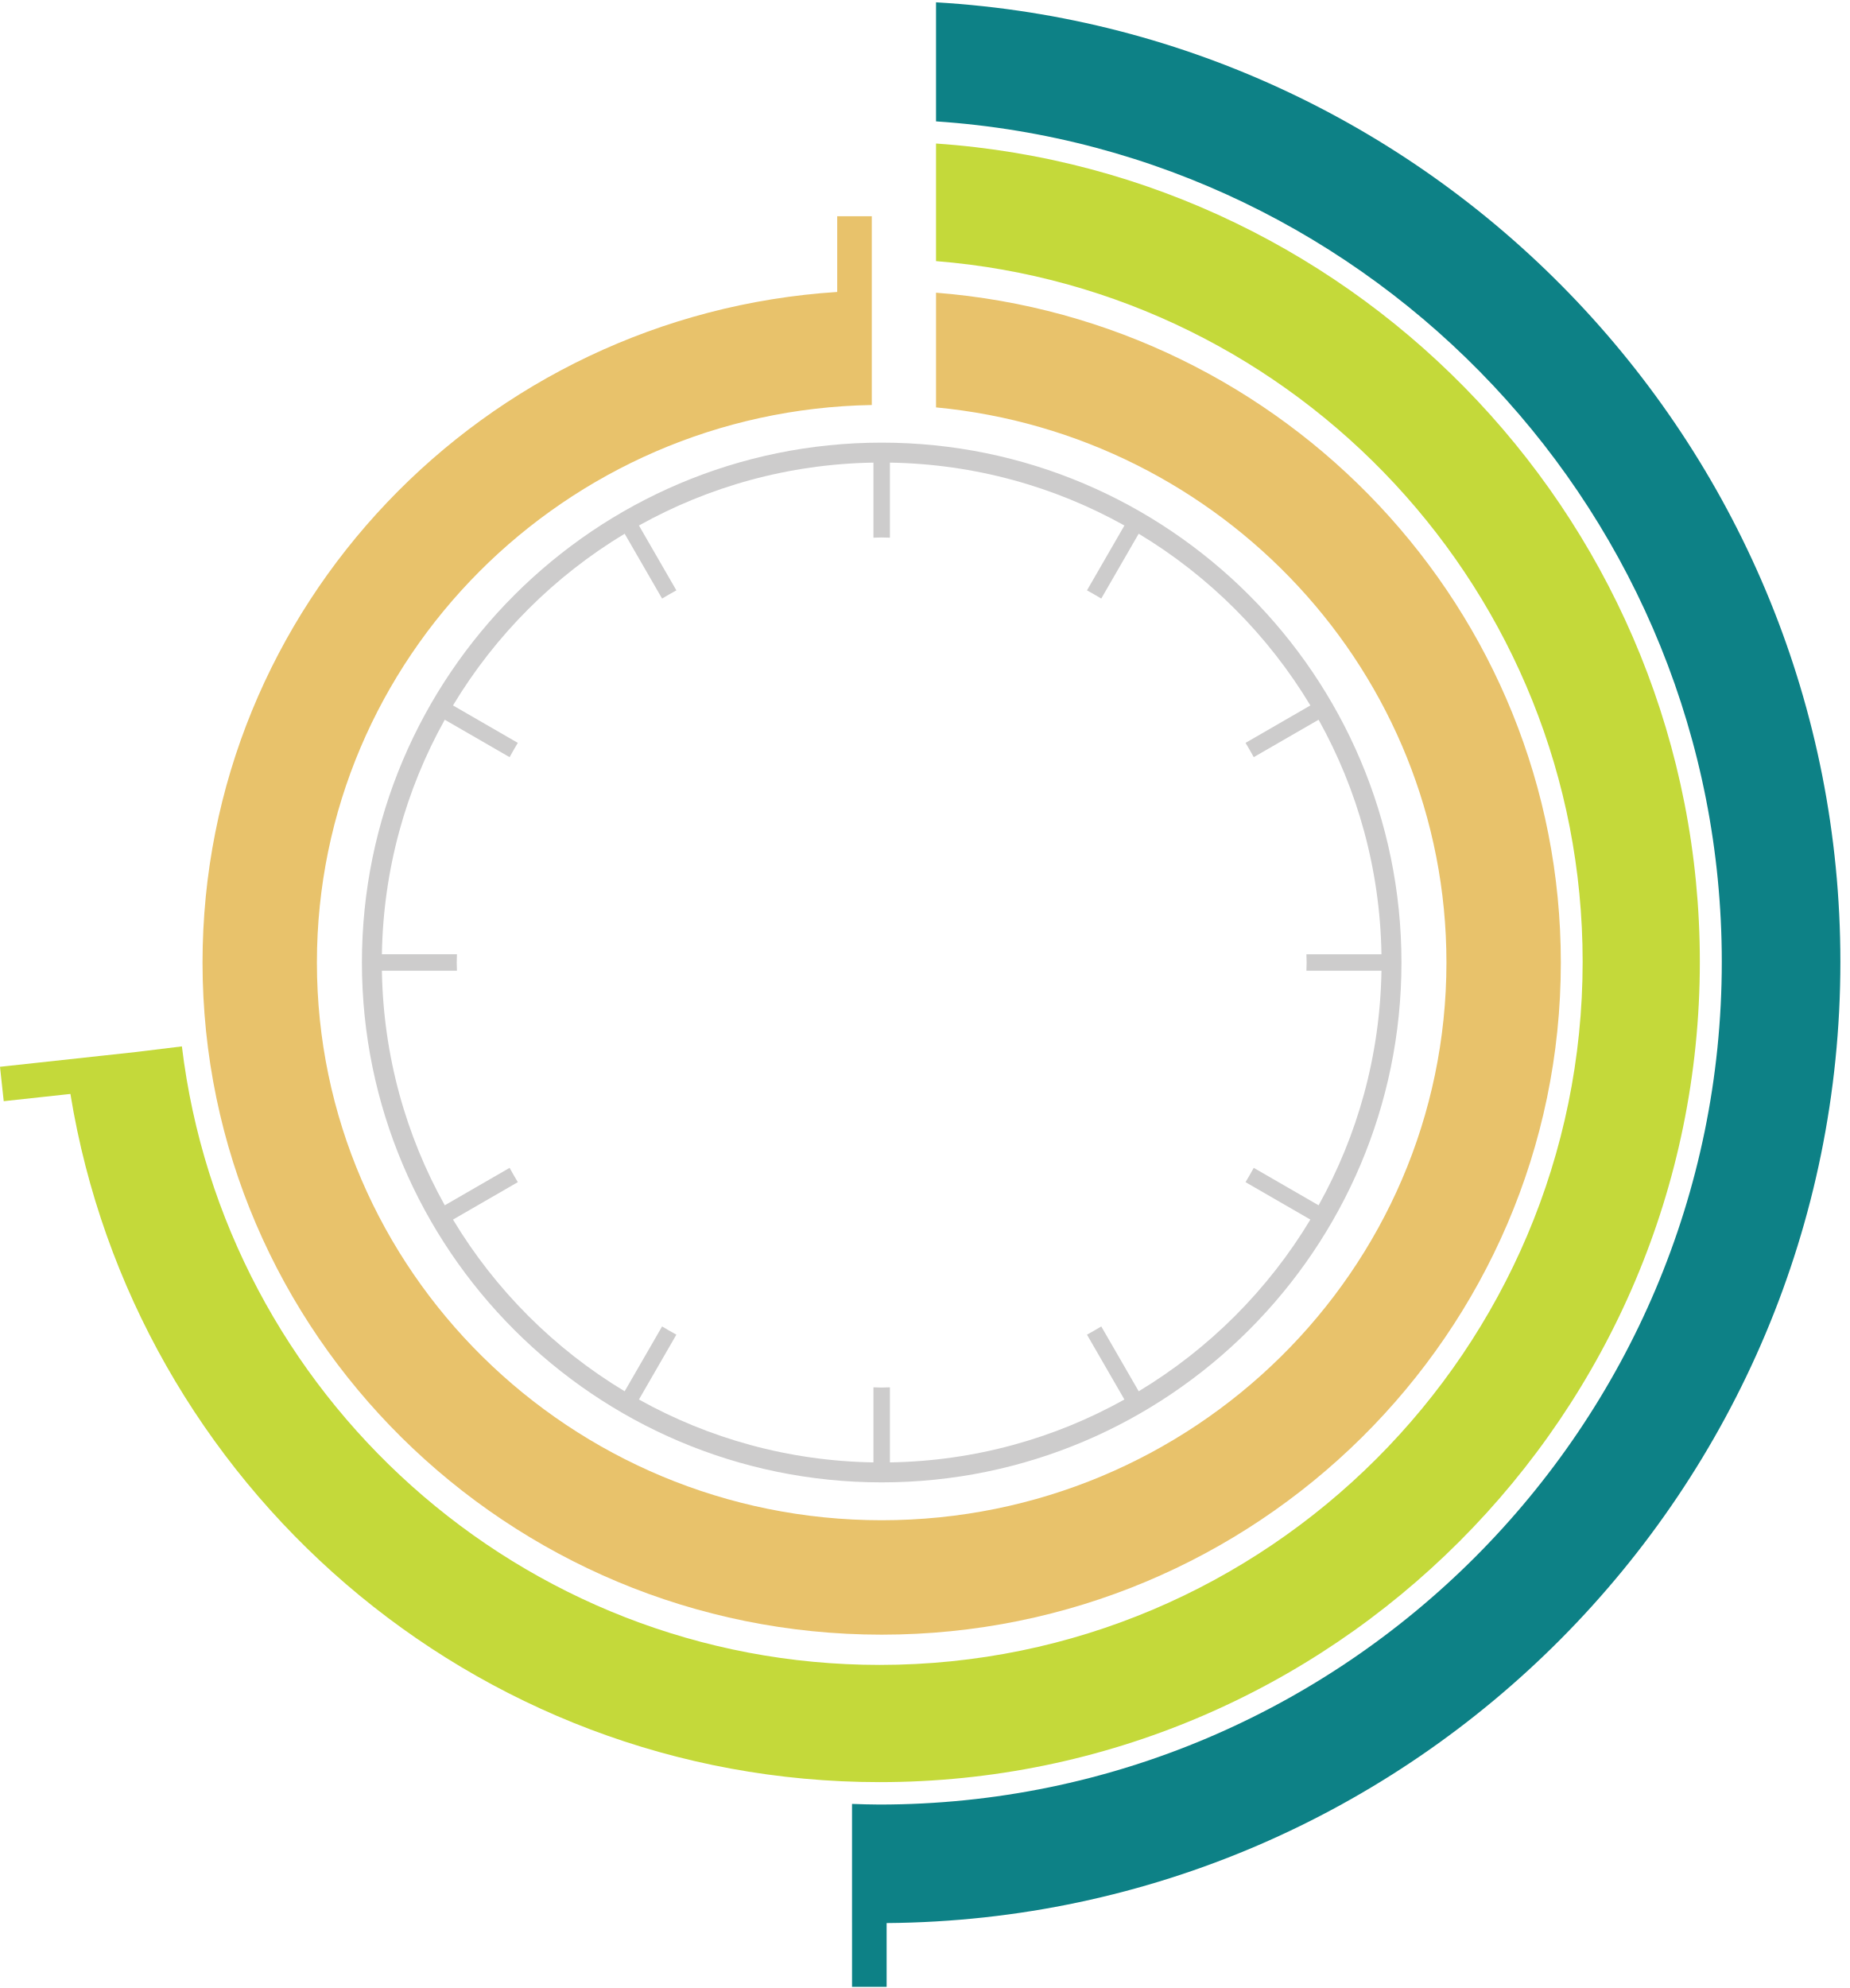
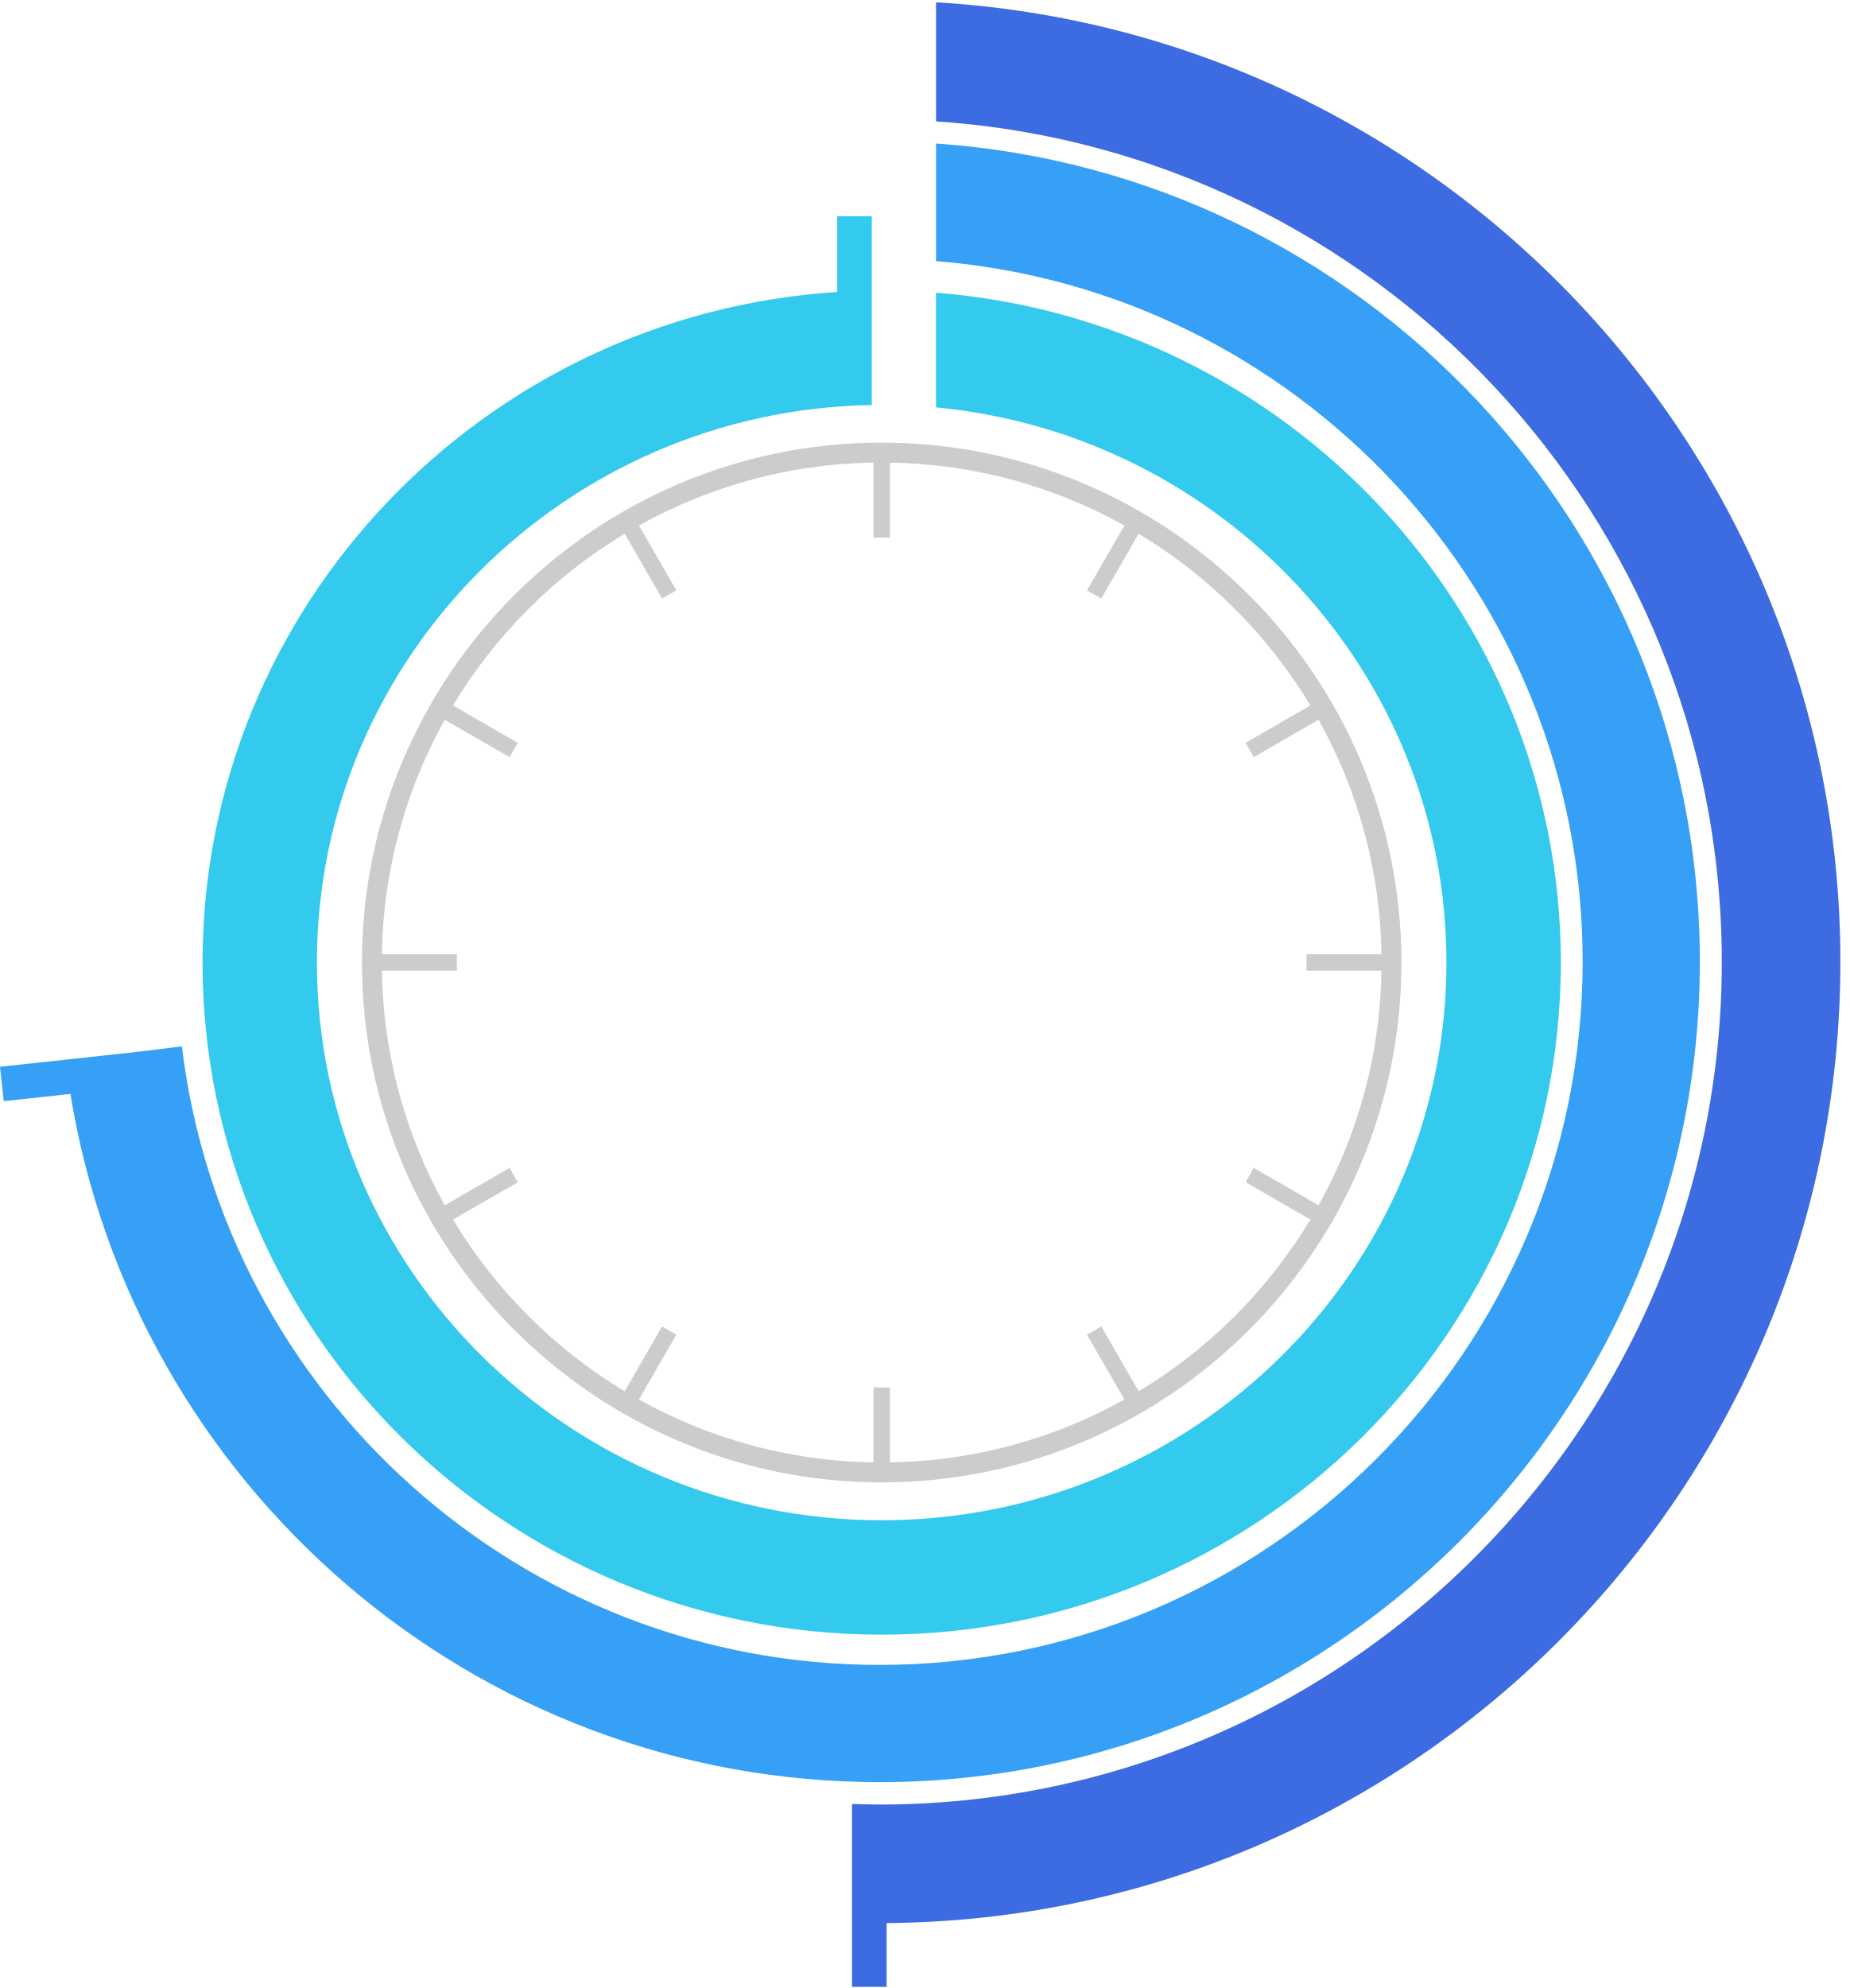
<svg xmlns="http://www.w3.org/2000/svg" width="100%" height="100%" viewBox="0 0 780 838" version="1.1" xml:space="preserve" style="fill-rule:evenodd;clip-rule:evenodd;stroke-linejoin:round;stroke-miterlimit:1.414;">
  <g transform="matrix(4.16667,0,0,4.16667,0,0)">
-     <path d="M94.717,29.611L94.717,41.215C123.658,43.957 146.366,68.094 146.366,97.374C146.366,128.486 120.729,153.798 89.217,153.798C57.706,153.798 32.068,128.486 32.068,97.374C32.068,66.592 57.167,41.504 88.217,40.973L88.217,40.374L88.217,29.399L88.217,21.874L84.717,21.874L84.717,29.537C48.914,31.839 20.494,61.376 20.494,97.374C20.494,134.869 51.323,165.374 89.217,165.374C127.111,165.374 157.941,134.869 157.941,97.374C157.941,61.712 130.047,32.396 94.717,29.611Z" style="fill:rgb(232,194,107);fill-rule:nonzero;" />
-     <path d="M186.229,97.311C186.229,45.614 145.68,3.215 94.717,0.234L94.717,12.28C139.056,15.245 174.229,52.235 174.229,97.311C174.229,144.317 135.985,182.56 88.978,182.56C88.053,182.56 87.136,182.525 86.217,182.496L86.217,194.496L86.218,194.496L86.218,201L89.718,201L89.718,194.55C143.003,194.151 186.229,150.687 186.229,97.311Z" style="fill:rgb(13,129,134);fill-rule:nonzero;" />
-     <path d="M94.717,14.521L94.717,26.416C131.282,29.338 160.149,59.992 160.149,97.295C160.149,136.522 128.235,168.434 89.009,168.434C52.682,168.434 22.653,141.059 18.406,105.86L13.784,106.426L0,107.924L0.377,111.403L7.125,110.671C13.543,150.094 47.8,180.292 89.009,180.292C134.774,180.292 172.007,143.059 172.007,97.295C172.007,53.451 137.826,17.468 94.717,14.521Z" style="fill:rgb(196,217,58);fill-rule:nonzero;" />
+     <path d="M94.717,29.611L94.717,41.215C123.658,43.957 146.366,68.094 146.366,97.374C146.366,128.486 120.729,153.798 89.217,153.798C57.706,153.798 32.068,128.486 32.068,97.374C32.068,66.592 57.167,41.504 88.217,40.973L88.217,40.374L88.217,29.399L88.217,21.874L84.717,21.874L84.717,29.537C48.914,31.839 20.494,61.376 20.494,97.374C20.494,134.869 51.323,165.374 89.217,165.374C127.111,165.374 157.941,134.869 157.941,97.374C157.941,61.712 130.047,32.396 94.717,29.611Z" style="fill:#34caed;fill-rule:nonzero;" />
+     <path d="M186.229,97.311C186.229,45.614 145.68,3.215 94.717,0.234L94.717,12.28C139.056,15.245 174.229,52.235 174.229,97.311C174.229,144.317 135.985,182.56 88.978,182.56C88.053,182.56 87.136,182.525 86.217,182.496L86.217,194.496L86.218,194.496L86.218,201L89.718,201L89.718,194.55C143.003,194.151 186.229,150.687 186.229,97.311Z" style="fill:#3d6be1;fill-rule:nonzero;" />
+     <path d="M94.717,14.521L94.717,26.416C131.282,29.338 160.149,59.992 160.149,97.295C160.149,136.522 128.235,168.434 89.009,168.434C52.682,168.434 22.653,141.059 18.406,105.86L13.784,106.426L0,107.924L0.377,111.403L7.125,110.671C13.543,150.094 47.8,180.292 89.009,180.292C134.774,180.292 172.007,143.059 172.007,97.295C172.007,53.451 137.826,17.468 94.717,14.521Z" style="fill:#36a0f7;fill-rule:nonzero;" />
    <path d="M133.429,121.936L126.868,118.148C126.599,118.635 126.324,119.119 126.036,119.594L132.597,123.381C128.315,130.494 122.338,136.471 115.226,140.752L111.438,134.192C110.963,134.48 110.479,134.755 109.992,135.024L113.779,141.584C106.729,145.516 98.648,147.806 90.051,147.946L90.051,140.352C89.773,140.358 89.497,140.374 89.217,140.374C88.938,140.374 88.662,140.358 88.384,140.352L88.384,147.946C79.786,147.806 71.705,145.516 64.654,141.584L68.442,135.023C67.955,134.755 67.472,134.48 66.997,134.192L63.21,140.752C56.097,136.471 50.119,130.494 45.839,123.381L52.398,119.594C52.111,119.119 51.836,118.635 51.567,118.149L45.007,121.936C41.074,114.885 38.785,106.805 38.644,98.208L46.238,98.208C46.232,97.93 46.217,97.653 46.217,97.374C46.217,97.094 46.232,96.818 46.238,96.54L38.644,96.54C38.785,87.943 41.074,79.862 45.006,72.813L51.566,76.6C51.835,76.113 52.11,75.629 52.397,75.154L45.838,71.367C50.119,64.254 56.097,58.276 63.21,53.996L66.997,60.555C67.472,60.268 67.955,59.993 68.442,59.724L64.655,53.164C71.705,49.232 79.786,46.941 88.384,46.801L88.384,54.395C88.662,54.389 88.938,54.374 89.217,54.374C89.497,54.374 89.773,54.389 90.051,54.395L90.051,46.801C98.649,46.942 106.729,49.232 113.78,53.164L109.993,59.724C110.479,59.993 110.962,60.267 111.437,60.554L115.224,53.995C122.337,58.275 128.315,64.254 132.597,71.367L126.037,75.154C126.324,75.629 126.599,76.112 126.868,76.599L133.429,72.812C137.361,79.862 139.651,87.943 139.791,96.541L132.196,96.541C132.202,96.819 132.218,97.095 132.218,97.374C132.218,97.653 132.202,97.93 132.196,98.208L139.791,98.208C139.651,106.805 137.361,114.885 133.429,121.936ZM89.217,44.78C60.216,44.78 36.623,68.374 36.623,97.374C36.623,126.374 60.216,149.967 89.217,149.967C118.219,149.967 141.813,126.374 141.813,97.374C141.813,68.374 118.219,44.78 89.217,44.78Z" style="fill:rgb(205,204,204);fill-rule:nonzero;" />
  </g>
</svg>
